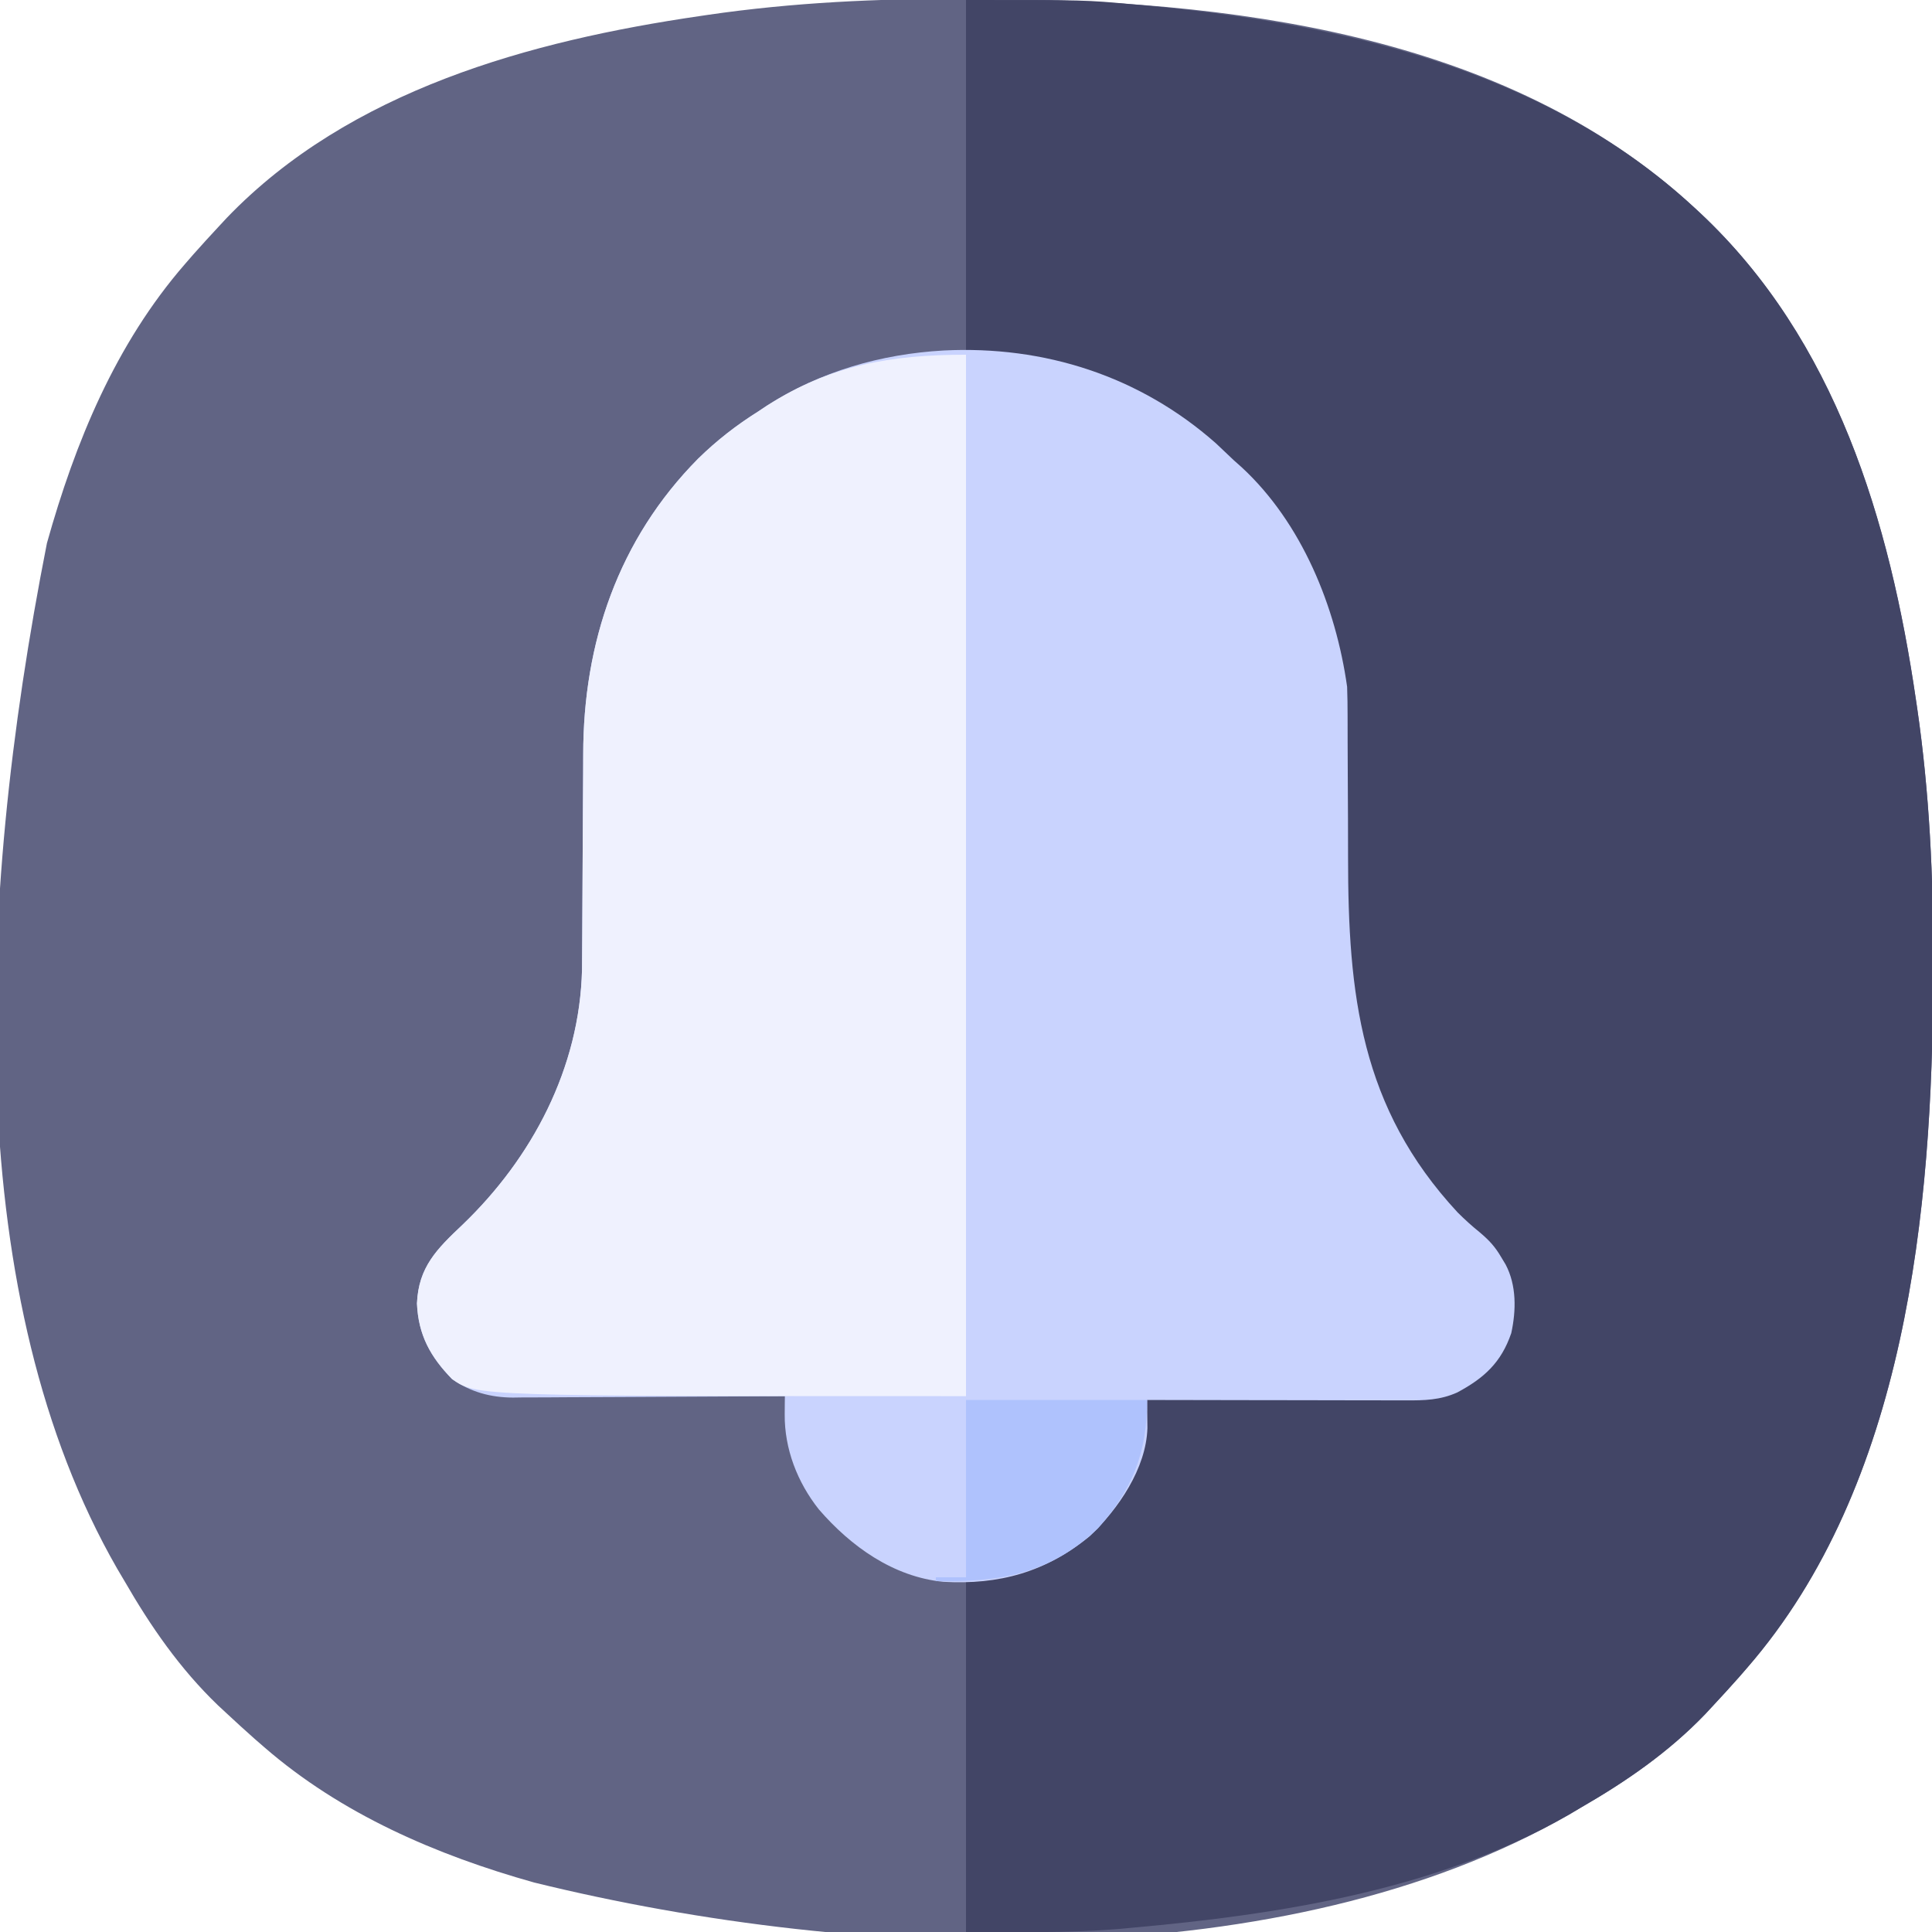
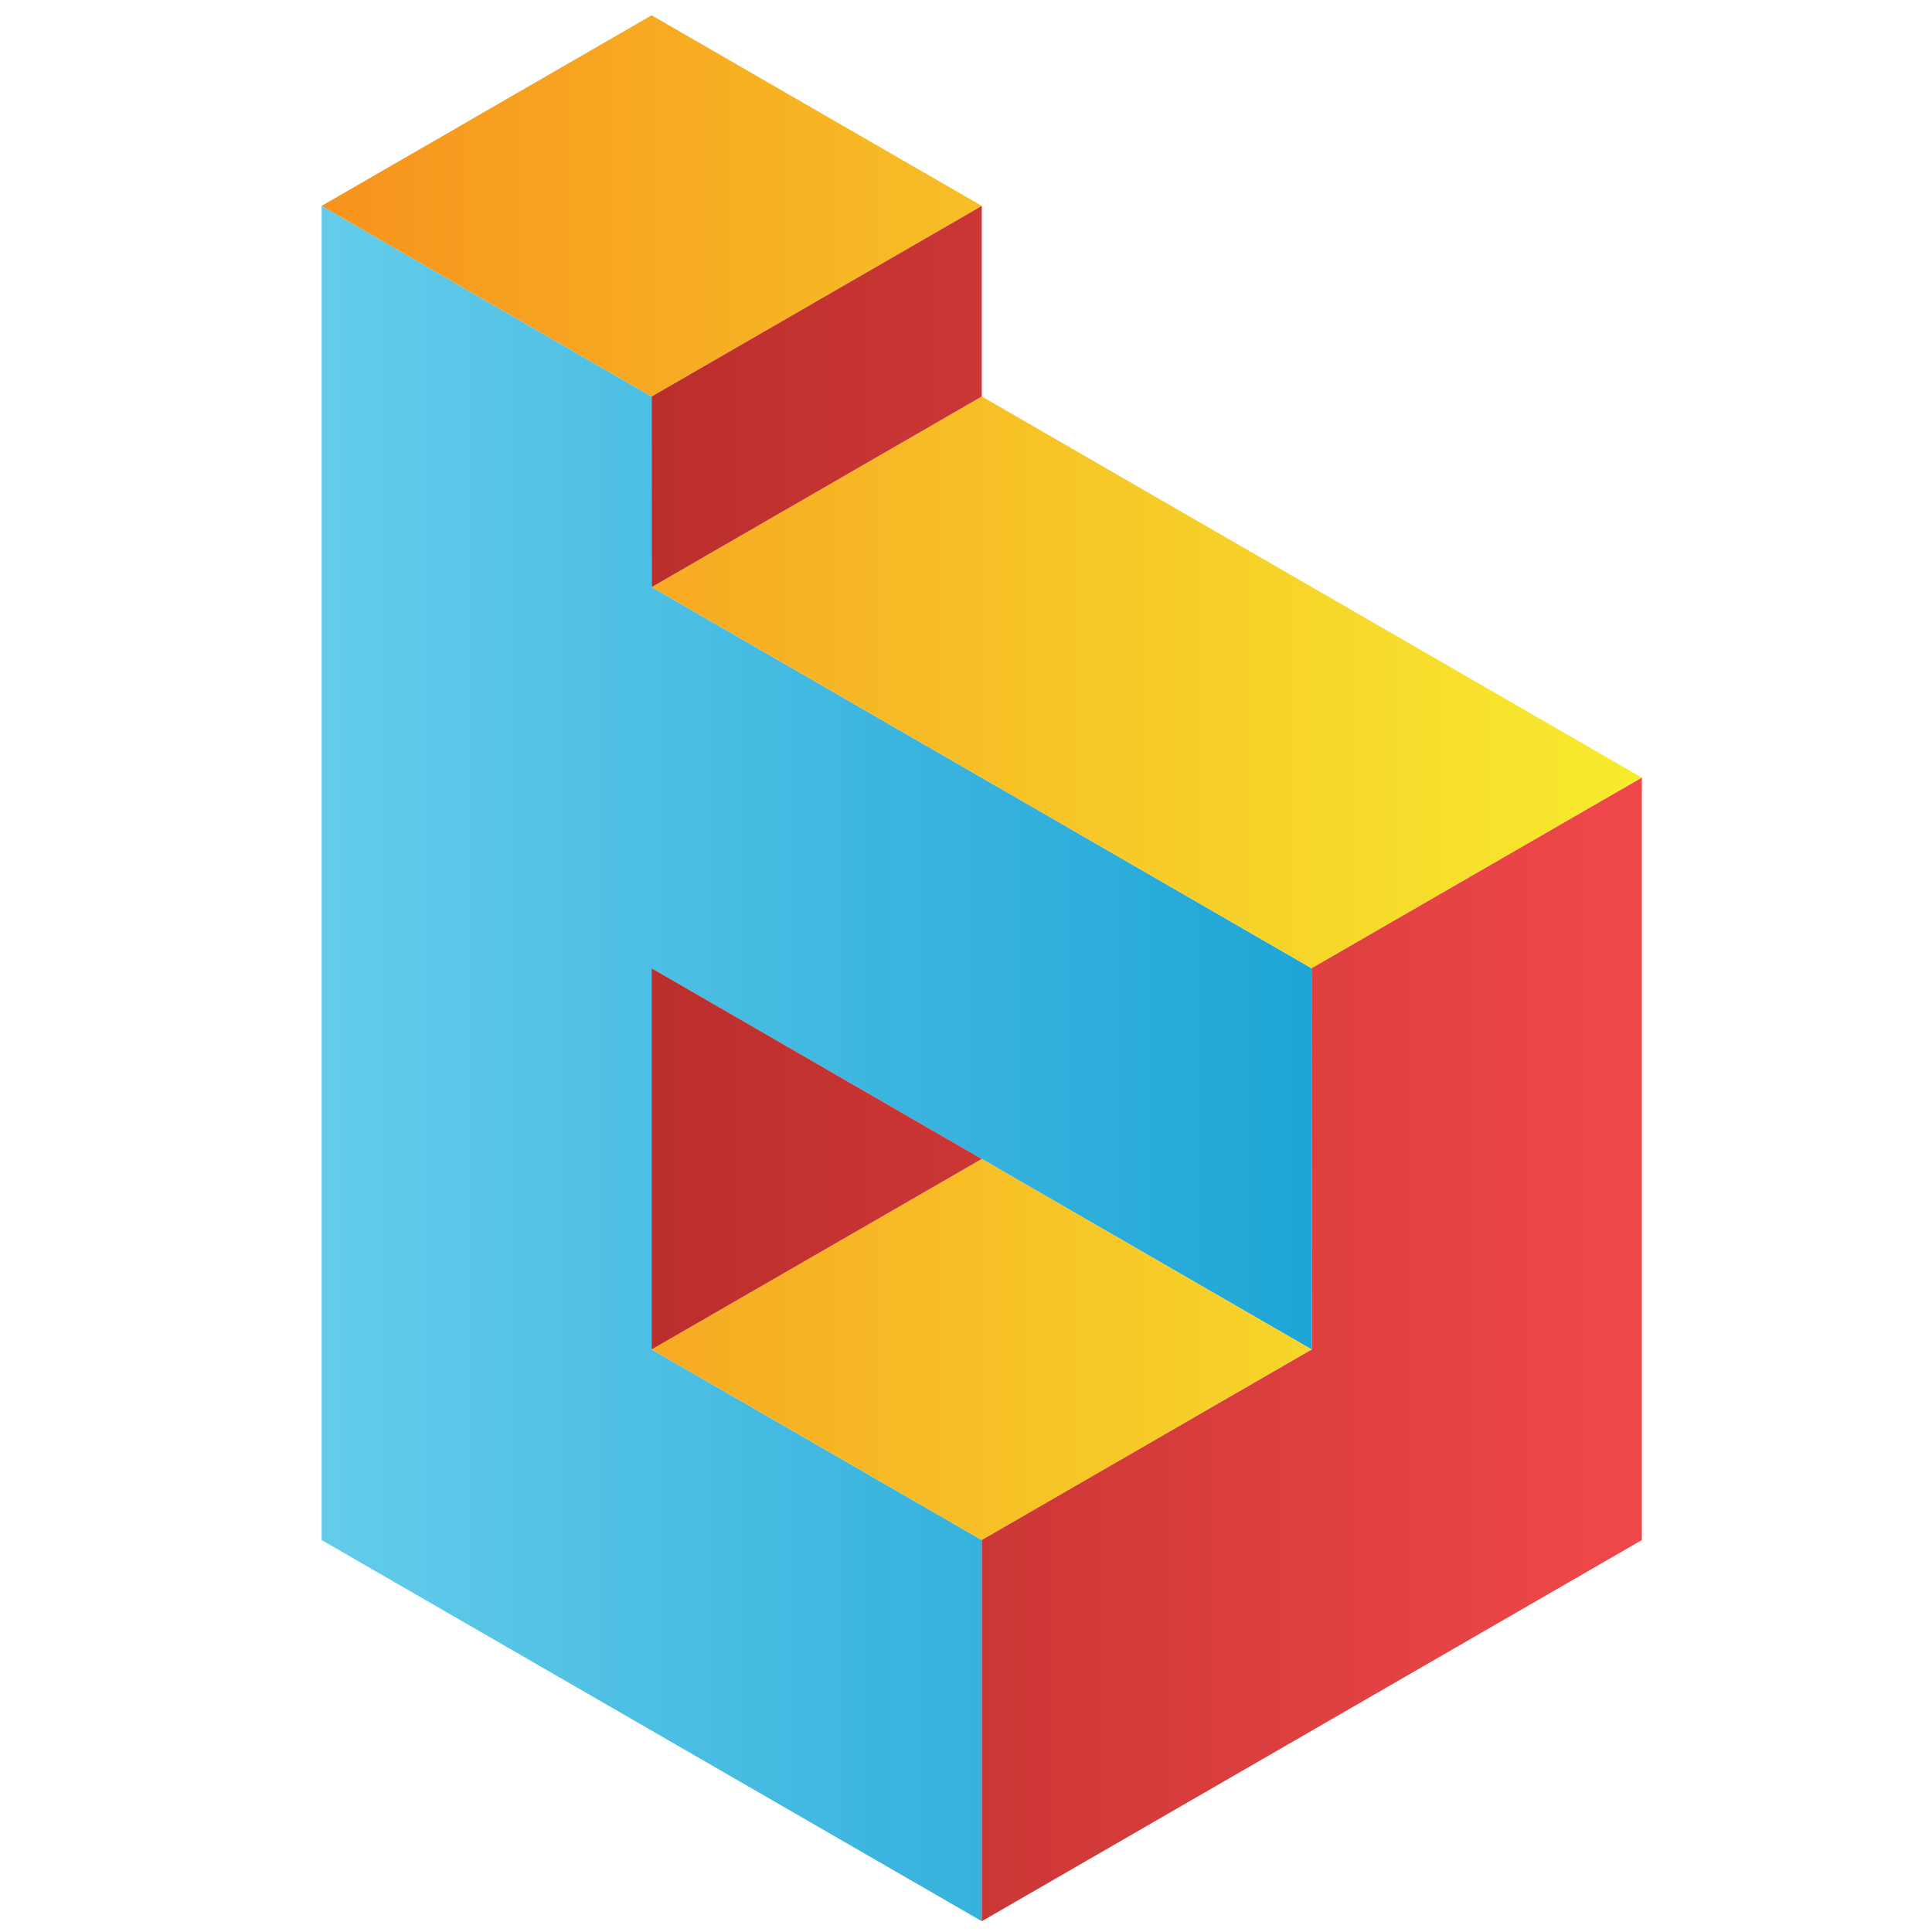
- <svg xmlns="http://www.w3.org/2000/svg" version="1.1" width="512" height="512">
-   <path d="M0 0 C1.754 0.003 1.754 0.003 3.543 0.007 C69.245 0.2 143.301 8.805 193.562 55.312 C194.331 56.024 194.331 56.024 195.116 56.749 C231.064 90.435 245.387 138.379 252.312 185.812 C252.464 186.836 252.464 186.836 252.619 187.881 C255.911 210.4 256.951 233.012 256.875 255.75 C256.873 256.919 256.871 258.088 256.868 259.293 C256.687 320.975 249.737 393.771 207.562 442.312 C206.843 443.141 206.124 443.97 205.383 444.824 C203.143 447.354 200.867 449.842 198.562 452.312 C197.865 453.064 197.168 453.816 196.449 454.59 C186.8 464.627 175.584 472.381 163.562 479.312 C162.471 479.958 161.379 480.604 160.254 481.27 C85.699 524.085 -26.293 520.734 -113.898 499.195 C-139.763 491.937 -164.997 481.071 -185.438 463.312 C-186.266 462.593 -187.095 461.874 -187.949 461.133 C-190.479 458.893 -192.967 456.617 -195.438 454.312 C-196.565 453.266 -196.565 453.266 -197.715 452.199 C-207.752 442.55 -215.506 431.334 -222.438 419.312 C-223.083 418.221 -223.729 417.129 -224.395 416.004 C-265.204 344.943 -262.361 242.382 -243 144.25 C-235.516 117.532 -224.814 91.464 -206.438 70.312 C-205.718 69.484 -204.999 68.655 -204.258 67.801 C-202.018 65.271 -199.742 62.783 -197.438 60.312 C-196.74 59.561 -196.043 58.809 -195.324 58.035 C-162.817 24.22 -114.885 11.126 -69.938 4.562 C-69.255 4.461 -68.573 4.36 -67.869 4.256 C-45.35 0.964 -22.738 -0.076 0 0 Z " fill="#616484" transform="translate(255.4375,-0.3125)" />
-   <path d="M0 0 C31.741 0 31.741 0 43.938 1.125 C45.005 1.221 45.005 1.221 46.095 1.318 C98.664 6.089 153.19 18.163 193 55 C193.513 55.474 194.025 55.948 194.553 56.437 C230.501 90.123 244.824 138.067 251.75 185.5 C251.902 186.524 251.902 186.524 252.057 187.568 C255.348 210.088 256.389 232.699 256.312 255.438 C256.31 256.607 256.308 257.776 256.306 258.98 C256.125 320.662 249.174 393.458 207 442 C206.281 442.829 205.561 443.658 204.82 444.512 C202.581 447.042 200.304 449.529 198 452 C197.303 452.752 196.605 453.503 195.887 454.277 C186.237 464.315 175.022 472.068 163 479 C161.362 479.969 161.362 479.969 159.691 480.957 C125.102 500.821 83.166 507.365 43.938 510.875 C42.634 510.995 41.331 511.115 39.989 511.239 C26.582 512.307 13.576 512 0 512 C0 481.31 0 450.62 0 419 C5.28 418.01 10.56 417.02 16 416 C30.225 409.904 38.929 402.007 44.875 387.5 C46.409 383.559 47.173 379.969 47.559 375.783 C47.686 374.438 47.686 374.438 47.814 373.066 C47.906 372.043 47.906 372.043 48 371 C48.93 370.996 49.86 370.993 50.818 370.989 C59.615 370.951 68.412 370.894 77.209 370.816 C81.731 370.777 86.253 370.744 90.775 370.729 C95.145 370.714 99.515 370.679 103.885 370.632 C105.546 370.617 107.207 370.609 108.868 370.608 C119.312 370.597 127.829 369.89 136.875 364.188 C142.935 357.949 144.371 351.267 144.281 342.82 C143.459 334.577 138.223 330.045 132.457 324.598 C115.686 308.52 107.012 290.524 102 268 C101.828 267.291 101.657 266.583 101.48 265.853 C100.885 262.319 100.855 258.854 100.858 255.282 C100.855 254.521 100.851 253.759 100.848 252.974 C100.84 251.323 100.835 249.672 100.831 248.021 C100.824 245.39 100.808 242.759 100.79 240.128 C100.738 232.649 100.69 225.17 100.674 217.69 C100.664 213.107 100.634 208.523 100.593 203.94 C100.581 202.21 100.575 200.481 100.578 198.751 C100.605 171.184 92.371 144.69 72.738 124.707 C71.835 123.814 70.931 122.92 70 122 C69.21 121.199 68.42 120.399 67.605 119.574 C49.117 101.821 24.924 95.077 0 93 C0 62.31 0 31.62 0 0 Z " fill="#424566" transform="translate(256,0)" />
-   <path d="M0 0 C26.722 -1.352 52.053 6.791 72.205 24.615 C73.794 26.108 75.378 27.608 76.955 29.115 C77.968 30.016 77.968 30.016 79.001 30.935 C94.956 45.677 103.968 67.935 106.955 89.115 C107.043 91.718 107.088 94.295 107.081 96.898 C107.083 98.034 107.083 98.034 107.086 99.193 C107.09 100.831 107.092 102.47 107.093 104.108 C107.096 107.625 107.118 111.143 107.138 114.66 C107.176 121.191 107.207 127.722 107.205 134.253 C107.207 170.668 110.473 200.65 136.244 228.423 C138.171 230.337 140.015 232.015 142.115 233.705 C144.613 235.825 146.133 237.453 147.767 240.24 C148.165 240.902 148.564 241.565 148.974 242.248 C151.88 247.782 151.763 254.383 150.458 260.404 C147.787 268.223 143.251 272.325 136.138 276.134 C131.624 278.161 127.419 278.254 122.524 278.228 C121.782 278.228 121.04 278.229 120.276 278.229 C117.83 278.228 115.385 278.22 112.939 278.212 C111.241 278.211 109.543 278.209 107.844 278.208 C103.379 278.204 98.914 278.194 94.449 278.183 C89.891 278.173 85.333 278.169 80.775 278.164 C71.835 278.153 62.895 278.136 53.955 278.115 C53.964 278.797 53.973 279.479 53.983 280.182 C53.99 281.079 53.998 281.976 54.005 282.9 C54.02 284.233 54.02 284.233 54.034 285.592 C53.697 296.313 46.313 307.008 38.791 314.177 C27.12 323.745 14.793 327.151 -0.08 326.31 C-13.335 324.993 -24.577 316.91 -33.045 307.115 C-38.733 299.932 -42.173 291.077 -42.089 281.907 C-42.08 280.56 -42.08 280.56 -42.07 279.186 C-42.062 278.502 -42.054 277.819 -42.045 277.115 C-43.005 277.121 -43.964 277.128 -44.953 277.135 C-54.015 277.196 -63.078 277.241 -72.141 277.27 C-76.799 277.286 -81.458 277.307 -86.117 277.341 C-90.617 277.374 -95.116 277.392 -99.616 277.399 C-101.329 277.405 -103.042 277.416 -104.754 277.432 C-107.162 277.454 -109.569 277.457 -111.977 277.455 C-113.028 277.472 -113.028 277.472 -114.1 277.488 C-120.06 277.451 -125.282 276.033 -130.217 272.607 C-135.981 266.7 -139.187 260.911 -139.545 252.552 C-139.154 242.911 -134.257 238.094 -127.502 231.712 C-108.998 213.974 -96.405 190.137 -95.803 164.072 C-95.763 160.985 -95.744 157.898 -95.74 154.81 C-95.737 152.263 -95.72 149.717 -95.7 147.17 C-95.645 139.937 -95.614 132.704 -95.589 125.47 C-95.573 121.022 -95.543 116.575 -95.504 112.127 C-95.493 110.451 -95.487 108.776 -95.487 107.101 C-95.484 77.445 -86.181 50.036 -65.045 28.677 C-60.115 23.846 -54.889 19.78 -49.045 16.115 C-48.281 15.606 -47.517 15.096 -46.729 14.572 C-32.673 5.564 -16.565 0.929 0 0 Z " fill="#C9D3FE" transform="translate(250.0454,92.88525)" />
-   <path d="M0 0 C0 91.08 0 182.16 0 276 C-129.679 276 -129.679 276 -136.172 271.492 C-141.936 265.585 -145.142 259.797 -145.5 251.438 C-145.109 241.796 -140.212 236.979 -133.457 230.598 C-114.953 212.859 -102.36 189.022 -101.757 162.957 C-101.717 159.87 -101.699 156.783 -101.695 153.696 C-101.691 151.149 -101.674 148.602 -101.654 146.056 C-101.599 138.822 -101.568 131.589 -101.544 124.355 C-101.528 119.907 -101.497 115.46 -101.459 111.012 C-101.447 109.337 -101.441 107.661 -101.441 105.986 C-101.439 76.331 -92.135 48.921 -71 27.562 C-66.07 22.731 -60.843 18.665 -55 15 C-54.236 14.491 -53.471 13.982 -52.684 13.457 C-36.016 2.775 -19.807 0 0 0 Z " fill="#EFF1FE" transform="translate(256,94)" />
-   <path d="M0 0 C15.84 0 31.68 0 48 0 C48 13.811 44.188 23.651 35 34 C22.266 46.136 8.782 48.367 -8 48 C-8 47.67 -8 47.34 -8 47 C-5.36 47 -2.72 47 0 47 C0 31.49 0 15.98 0 0 Z " fill="#AFC2FD" transform="translate(256,371)" />
+ <svg xmlns="http://www.w3.org/2000/svg" viewBox="0 0 800 800">
+   <defs>
+     <style>.cls-1{fill:url(#linear-gradient-3);}.cls-2{fill:url(#linear-gradient-2);}.cls-3{fill:url(#linear-gradient);}</style>
+     <linearGradient id="linear-gradient" x1="133.17" y1="440.4" x2="543.11" y2="440.4" gradientUnits="userSpaceOnUse">
+       <stop offset="0" stop-color="#64cceb" />
+       <stop offset="1" stop-color="#1ea5d6" />
+     </linearGradient>
+     <linearGradient id="linear-gradient-2" x1="133.17" y1="322.02" x2="679.85" y2="322.02" gradientUnits="userSpaceOnUse">
+       <stop offset="0" stop-color="#f7931e" />
+       <stop offset="1" stop-color="#f7ec2e" />
+     </linearGradient>
+     <linearGradient id="linear-gradient-3" x1="269.82" y1="440.4" x2="679.85" y2="440.4" gradientUnits="userSpaceOnUse">
+       <stop offset="0" stop-color="#ba2e2c" />
+       <stop offset="1" stop-color="#f0484a" />
+     </linearGradient>
+   </defs>
+   <g id="SideX">
+     <polygon class="cls-3" points="133.17 85.26 269.82 164.18 269.85 243.1 543.11 400.94 543.11 558.78 269.82 400.94 269.82 558.78 406.54 637.7 406.54 795.54 133.17 637.7 133.17 85.26" />
+   </g>
+   <g id="SideY">
+     <path class="cls-2" d="M269.82,164.18l-136.65-78.92L269.82,6.34l136.72,78.92-136.72,78.92ZM406.54,637.7l136.58-78.92-136.58-78.88-136.72,78.88,136.72,78.92ZM269.85,243.1l273.26,157.84,136.74-78.92-273.31-157.84-136.68,78.92Z" />
+   </g>
+   <g id="SideZ">
+     <path class="cls-1" d="M406.54,85.26v78.92l-136.68,78.92-.03-78.92,136.72-78.92ZM269.82,400.94v157.84l136.72-78.88-136.72-78.96ZM406.54,637.7v157.84l273.31-157.84v-315.68l-136.74,78.92.08,157.84-136.66,78.92Z" />
+   </g>
</svg>
